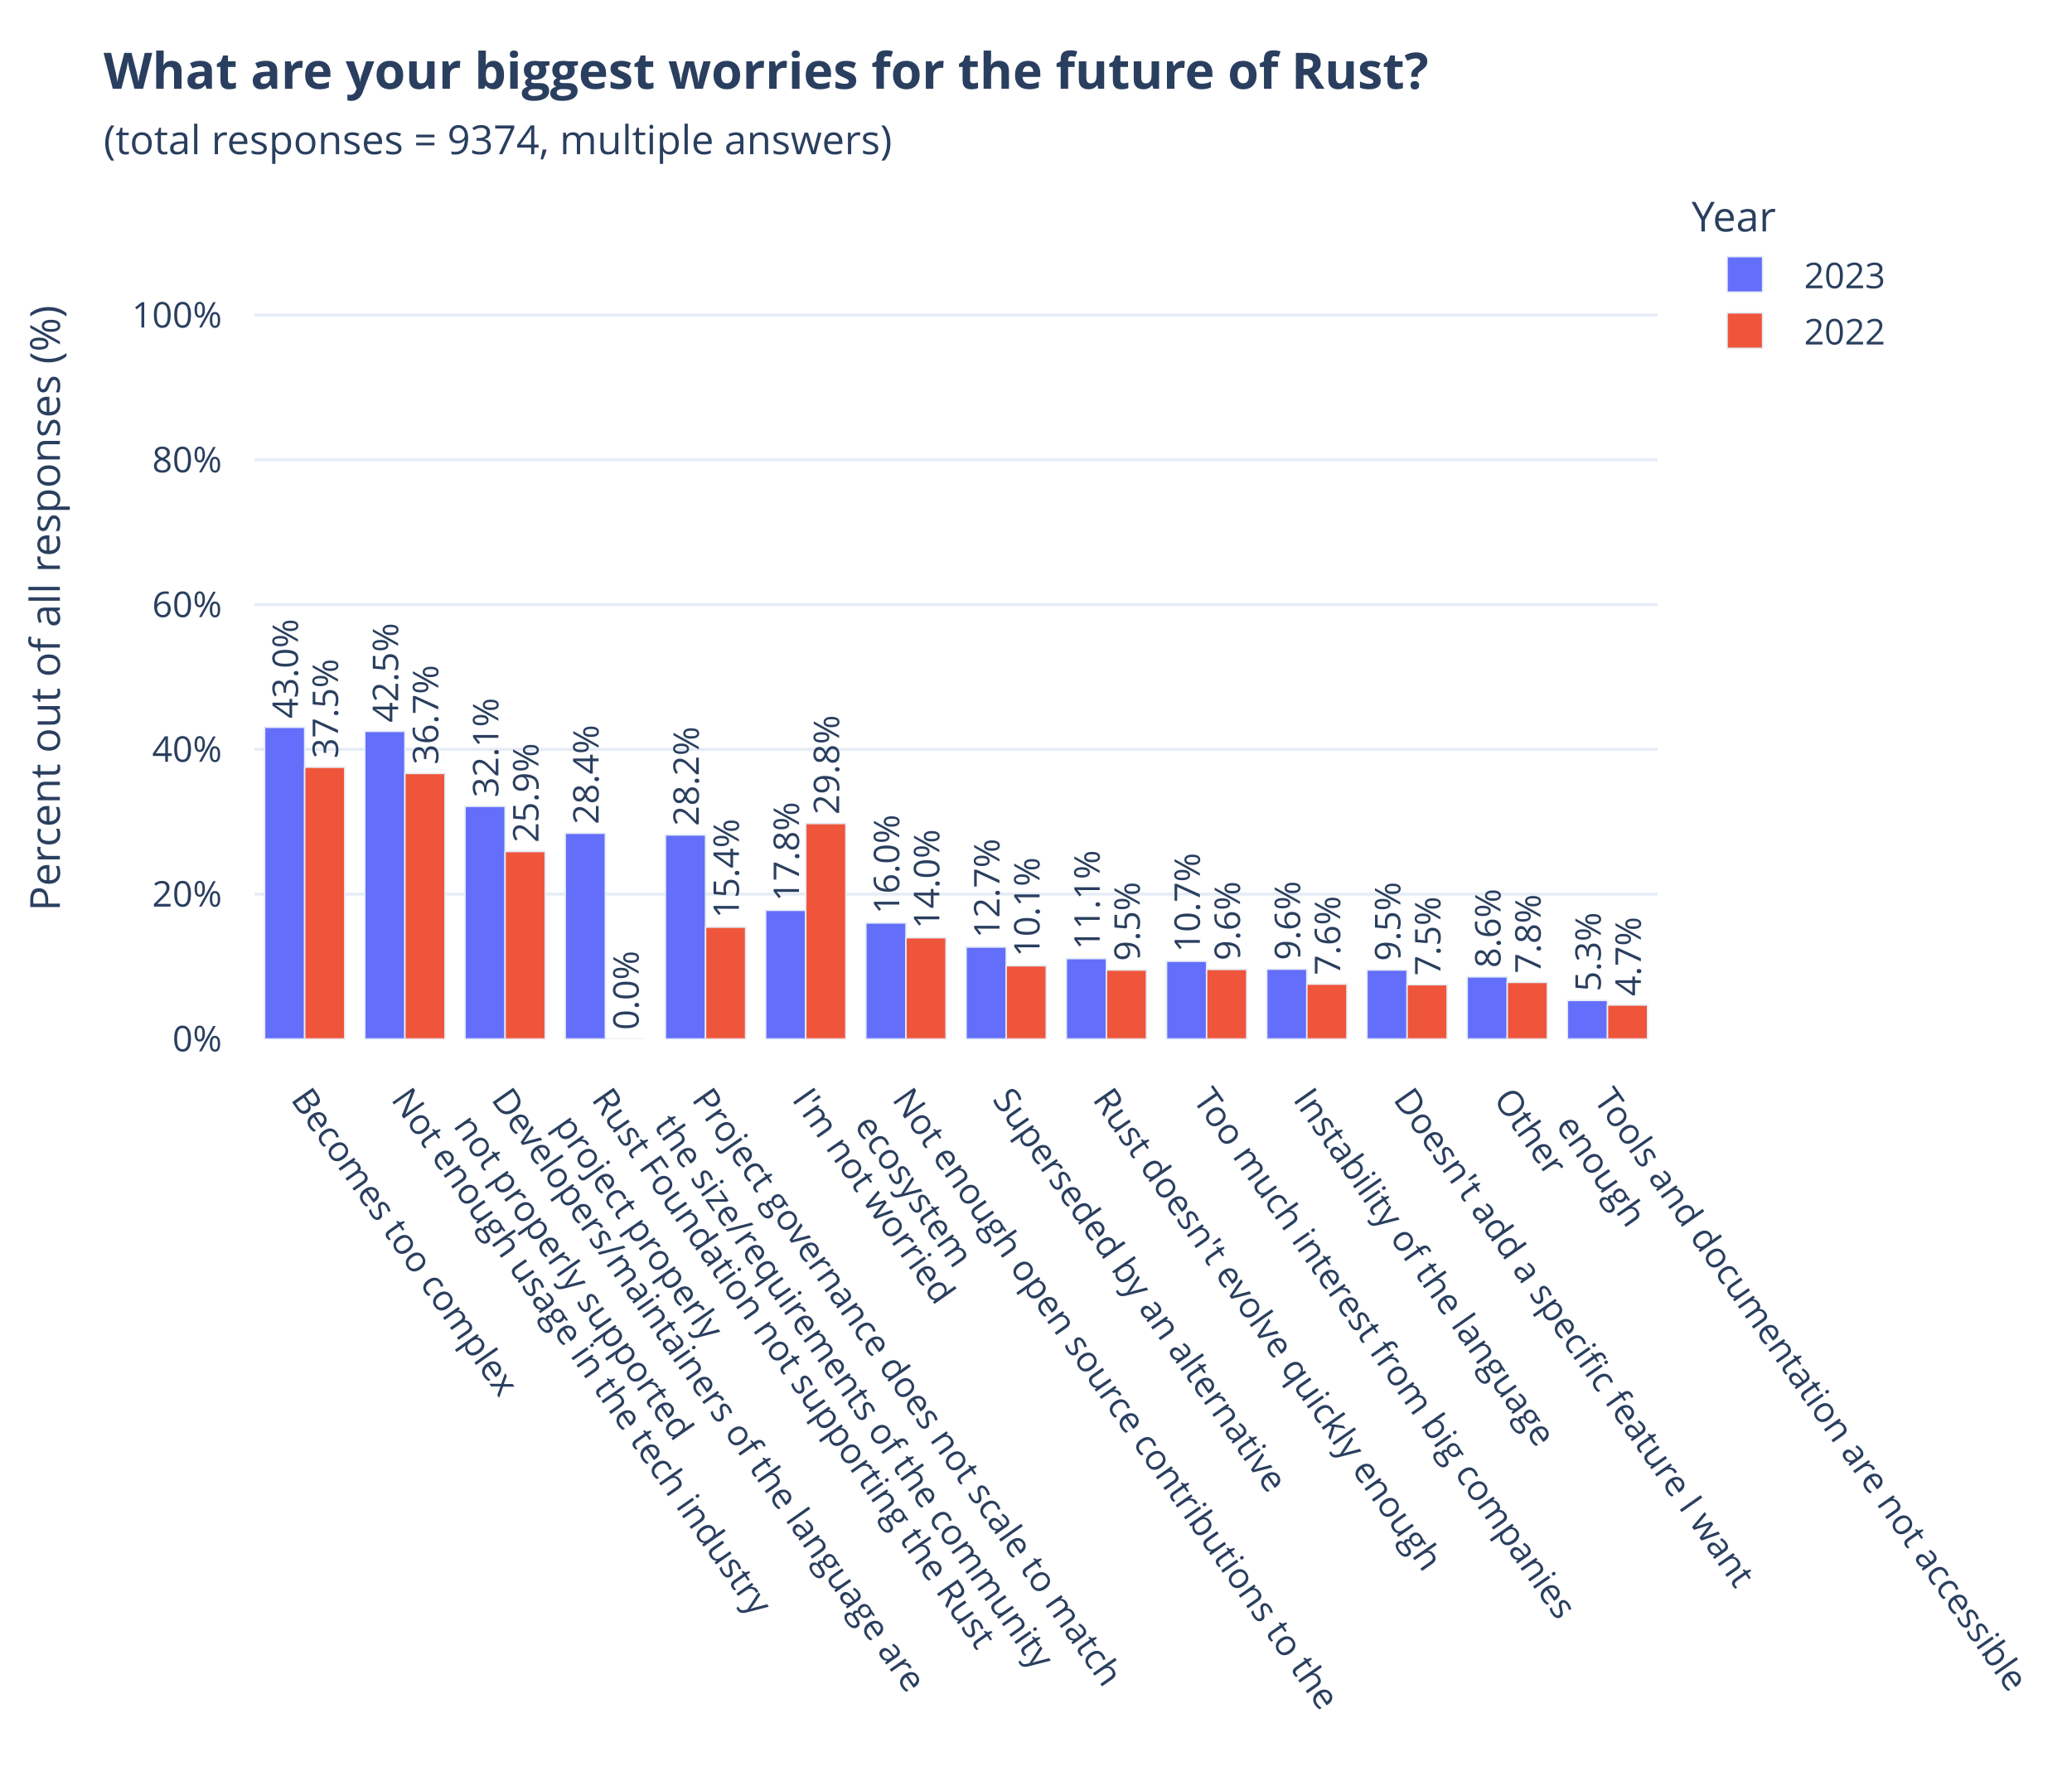
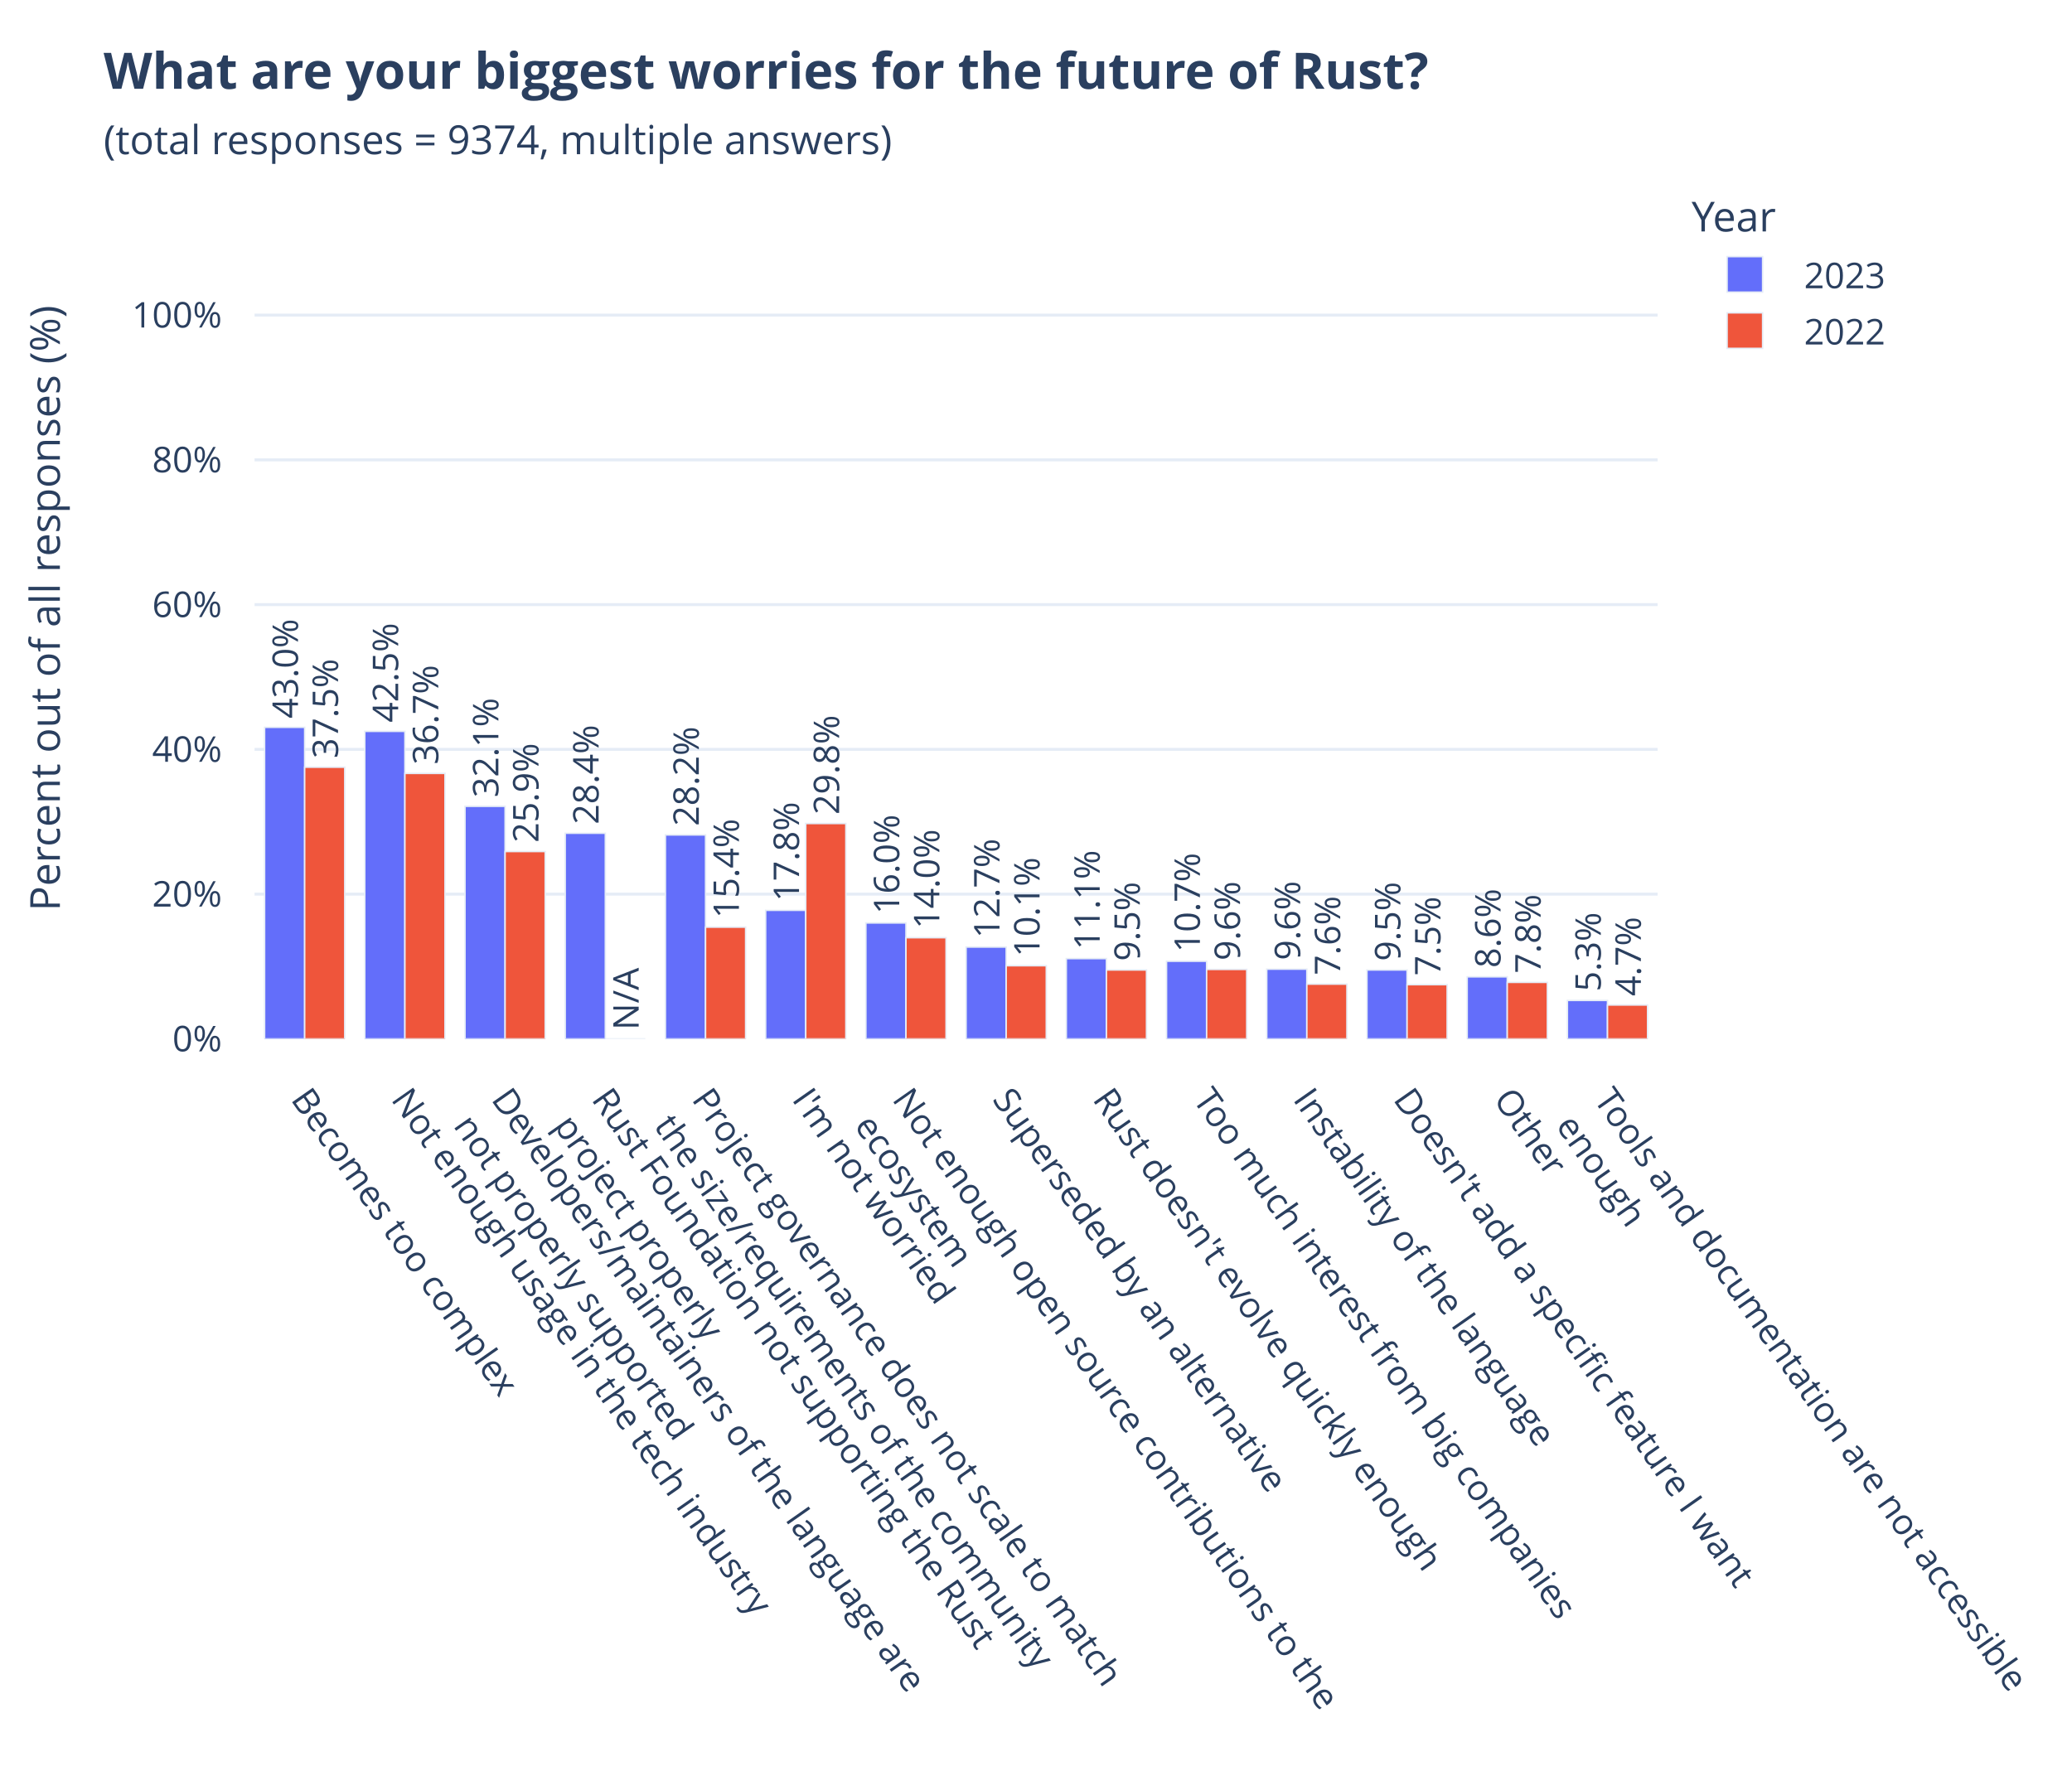
<svg xmlns="http://www.w3.org/2000/svg" class="main-svg" width="700" height="600" style="" viewBox="0 0 700 600">
  <rect x="0" y="0" width="700" height="600" style="fill: rgb(255, 255, 255); fill-opacity: 1;" />
-   <defs id="defs-1a4977">
+   <defs id="defs-f9ef8b">
    <g class="clips">
-       <clipPath id="clip1a4977xyplot" class="plotclip">
+       <clipPath id="clipf9ef8bxyplot" class="plotclip">
        <rect width="474" height="291" />
      </clipPath>
-       <clipPath class="axesclip" id="clip1a4977x">
+       <clipPath class="axesclip" id="clipf9ef8bx">
        <rect x="86" y="0" width="474" height="600" />
      </clipPath>
-       <clipPath class="axesclip" id="clip1a4977y">
+       <clipPath class="axesclip" id="clipf9ef8by">
        <rect x="0" y="60" width="700" height="291" />
      </clipPath>
-       <clipPath class="axesclip" id="clip1a4977xy">
+       <clipPath class="axesclip" id="clipf9ef8bxy">
        <rect x="86" y="60" width="474" height="291" />
      </clipPath>
    </g>
    <g class="gradients" />
    <g class="patterns" />
  </defs>
  <g class="bglayer">
    <rect class="bg" x="76" y="50" width="494" height="311" style="fill: rgb(255, 255, 255); fill-opacity: 1; stroke-width: 0;" />
  </g>
  <g class="layer-below">
    <g class="imagelayer" />
    <g class="shapelayer" />
  </g>
  <g class="cartesianlayer">
    <g class="subplot xy">
      <g class="layer-subplot">
        <g class="shapelayer" />
        <g class="imagelayer" />
      </g>
      <g class="minor-gridlayer">
        <g class="x" />
        <g class="y" />
      </g>
      <g class="gridlayer">
        <g class="x" />
        <g class="y">
          <path class="ygrid crisp" transform="translate(0,302.09)" d="M86,0h474" style="stroke: rgb(229, 236, 246); stroke-opacity: 1; stroke-width: 1px;" />
          <path class="ygrid crisp" transform="translate(0,253.18)" d="M86,0h474" style="stroke: rgb(229, 236, 246); stroke-opacity: 1; stroke-width: 1px;" />
          <path class="ygrid crisp" transform="translate(0,204.28)" d="M86,0h474" style="stroke: rgb(229, 236, 246); stroke-opacity: 1; stroke-width: 1px;" />
          <path class="ygrid crisp" transform="translate(0,155.37)" d="M86,0h474" style="stroke: rgb(229, 236, 246); stroke-opacity: 1; stroke-width: 1px;" />
          <path class="ygrid crisp" transform="translate(0,106.46)" d="M86,0h474" style="stroke: rgb(229, 236, 246); stroke-opacity: 1; stroke-width: 1px;" />
        </g>
      </g>
      <g class="zerolinelayer">
        <path class="yzl zl crisp" transform="translate(0,351)" d="M86,0h474" style="stroke: rgb(255, 255, 255); stroke-opacity: 1; stroke-width: 2px;" />
      </g>
      <path class="xlines-below" />
      <path class="ylines-below" />
      <g class="overlines-below" />
      <g class="xaxislayer-below" />
      <g class="yaxislayer-below" />
      <g class="overaxes-below" />
-       <g class="plot" transform="translate(86,60)" clip-path="url(#clip1a4977xyplot)">
+       <g class="plot" transform="translate(86,60)" clip-path="url(#clipf9ef8bxyplot)">
        <g class="barlayer mlayer">
          <g class="trace bars" style="opacity: 1;">
            <g class="points">
              <g class="point">
                <path d="M37.24,291V187.1H50.79V291Z" style="vector-effect: none; opacity: 1; stroke-width: 0.5px; fill: rgb(99, 110, 250); fill-opacity: 1; stroke: rgb(229, 236, 246); stroke-opacity: 1;" />
                <text class="bartext bartext-outside" text-anchor="middle" data-notex="1" x="0" y="0" style="font-family: 'Open Sans', verdana, arial, sans-serif; font-size: 12px; fill: rgb(42, 63, 95); fill-opacity: 1; white-space: pre;" transform="translate(43.9525,171.7094)rotate(-90 0.0625 -4.5)">42.5%</text>
              </g>
              <g class="point">
                <path d="M308.1,291V264.78H321.64V291Z" style="vector-effect: none; opacity: 1; stroke-width: 0.5px; fill: rgb(99, 110, 250); fill-opacity: 1; stroke: rgb(229, 236, 246); stroke-opacity: 1;" />
                <text class="bartext bartext-outside" text-anchor="middle" data-notex="1" x="0" y="0" style="font-family: 'Open Sans', verdana, arial, sans-serif; font-size: 12px; fill: rgb(42, 63, 95); fill-opacity: 1; white-space: pre;" transform="translate(314.8075,249.3894)rotate(-90 0.0625 -4.5)">10.7%</text>
              </g>
              <g class="point">
                <path d="M206.53,291V251.84H220.07V291Z" style="vector-effect: none; opacity: 1; stroke-width: 0.5px; fill: rgb(99, 110, 250); fill-opacity: 1; stroke: rgb(229, 236, 246); stroke-opacity: 1;" />
                <text class="bartext bartext-outside" text-anchor="middle" data-notex="1" x="0" y="0" style="font-family: 'Open Sans', verdana, arial, sans-serif; font-size: 12px; fill: rgb(42, 63, 95); fill-opacity: 1; white-space: pre;" transform="translate(213.2375,236.4494)rotate(-90 0.0625 -4.5)">16.0%</text>
              </g>
              <g class="point">
                <path d="M375.81,291V267.73H389.36V291Z" style="vector-effect: none; opacity: 1; stroke-width: 0.5px; fill: rgb(99, 110, 250); fill-opacity: 1; stroke: rgb(229, 236, 246); stroke-opacity: 1;" />
                <text class="bartext bartext-outside" text-anchor="middle" data-notex="1" x="0" y="0" style="font-family: 'Open Sans', verdana, arial, sans-serif; font-size: 12px; fill: rgb(42, 63, 95); fill-opacity: 1; white-space: pre;" transform="translate(382.5225,255.7613)rotate(-90 0.0625 -4.5)">9.5%</text>
              </g>
              <g class="point">
                <path d="M274.24,291V263.87H287.79V291Z" style="vector-effect: none; opacity: 1; stroke-width: 0.5px; fill: rgb(99, 110, 250); fill-opacity: 1; stroke: rgb(229, 236, 246); stroke-opacity: 1;" />
                <text class="bartext bartext-outside" text-anchor="middle" data-notex="1" x="0" y="0" style="font-family: 'Open Sans', verdana, arial, sans-serif; font-size: 12px; fill: rgb(42, 63, 95); fill-opacity: 1; white-space: pre;" transform="translate(280.9525,248.4794)rotate(-90 0.0625 -4.5)">11.1%</text>
              </g>
              <g class="point">
                <path d="M341.96,291V267.44H355.5V291Z" style="vector-effect: none; opacity: 1; stroke-width: 0.5px; fill: rgb(99, 110, 250); fill-opacity: 1; stroke: rgb(229, 236, 246); stroke-opacity: 1;" />
                <text class="bartext bartext-outside" text-anchor="middle" data-notex="1" x="0" y="0" style="font-family: 'Open Sans', verdana, arial, sans-serif; font-size: 12px; fill: rgb(42, 63, 95); fill-opacity: 1; white-space: pre;" transform="translate(348.6675,255.4712)rotate(-90 0.0625 -4.5)">9.6%</text>
              </g>
              <g class="point">
                <path d="M240.39,291V259.98H253.93V291Z" style="vector-effect: none; opacity: 1; stroke-width: 0.5px; fill: rgb(99, 110, 250); fill-opacity: 1; stroke: rgb(229, 236, 246); stroke-opacity: 1;" />
                <text class="bartext bartext-outside" text-anchor="middle" data-notex="1" x="0" y="0" style="font-family: 'Open Sans', verdana, arial, sans-serif; font-size: 12px; fill: rgb(42, 63, 95); fill-opacity: 1; white-space: pre;" transform="translate(247.0975,244.5894)rotate(-90 0.0625 -4.5)">12.7%</text>
              </g>
              <g class="point">
                <path d="M3.39,291V185.74H16.93V291Z" style="vector-effect: none; opacity: 1; stroke-width: 0.5px; fill: rgb(99, 110, 250); fill-opacity: 1; stroke: rgb(229, 236, 246); stroke-opacity: 1;" />
                <text class="bartext bartext-outside" text-anchor="middle" data-notex="1" x="0" y="0" style="font-family: 'Open Sans', verdana, arial, sans-serif; font-size: 12px; fill: rgb(42, 63, 95); fill-opacity: 1; white-space: pre;" transform="translate(10.0975,170.3494)rotate(-90 0.0625 -4.5)">43.0%</text>
              </g>
              <g class="point">
                <path d="M443.53,291V278.01H457.07V291Z" style="vector-effect: none; opacity: 1; stroke-width: 0.5px; fill: rgb(99, 110, 250); fill-opacity: 1; stroke: rgb(229, 236, 246); stroke-opacity: 1;" />
                <text class="bartext bartext-outside" text-anchor="middle" data-notex="1" x="0" y="0" style="font-family: 'Open Sans', verdana, arial, sans-serif; font-size: 12px; fill: rgb(42, 63, 95); fill-opacity: 1; white-space: pre;" transform="translate(450.2375,266.0412)rotate(-90 0.0625 -4.5)">5.3%</text>
              </g>
              <g class="point">
                <path d="M104.96,291V221.53H118.5V291Z" style="vector-effect: none; opacity: 1; stroke-width: 0.5px; fill: rgb(99, 110, 250); fill-opacity: 1; stroke: rgb(229, 236, 246); stroke-opacity: 1;" />
                <text class="bartext bartext-outside" text-anchor="middle" data-notex="1" x="0" y="0" style="font-family: 'Open Sans', verdana, arial, sans-serif; font-size: 12px; fill: rgb(42, 63, 95); fill-opacity: 1; white-space: pre;" transform="translate(111.6675,206.1394)rotate(-90 0.0625 -4.5)">28.4%</text>
              </g>
              <g class="point">
                <path d="M138.81,291V222.1H152.36V291Z" style="vector-effect: none; opacity: 1; stroke-width: 0.5px; fill: rgb(99, 110, 250); fill-opacity: 1; stroke: rgb(229, 236, 246); stroke-opacity: 1;" />
                <text class="bartext bartext-outside" text-anchor="middle" data-notex="1" x="0" y="0" style="font-family: 'Open Sans', verdana, arial, sans-serif; font-size: 12px; fill: rgb(42, 63, 95); fill-opacity: 1; white-space: pre;" transform="translate(145.5225,206.7094)rotate(-90 0.0625 -4.5)">28.2%</text>
              </g>
              <g class="point">
                <path d="M71.1,291V212.43H84.64V291Z" style="vector-effect: none; opacity: 1; stroke-width: 0.5px; fill: rgb(99, 110, 250); fill-opacity: 1; stroke: rgb(229, 236, 246); stroke-opacity: 1;" />
                <text class="bartext bartext-outside" text-anchor="middle" data-notex="1" x="0" y="0" style="font-family: 'Open Sans', verdana, arial, sans-serif; font-size: 12px; fill: rgb(42, 63, 95); fill-opacity: 1; white-space: pre;" transform="translate(77.8075,197.0394)rotate(-90 0.0625 -4.5)">32.1%</text>
              </g>
              <g class="point">
                <path d="M172.67,291V247.57H186.21V291Z" style="vector-effect: none; opacity: 1; stroke-width: 0.5px; fill: rgb(99, 110, 250); fill-opacity: 1; stroke: rgb(229, 236, 246); stroke-opacity: 1;" />
                <text class="bartext bartext-outside" text-anchor="middle" data-notex="1" x="0" y="0" style="font-family: 'Open Sans', verdana, arial, sans-serif; font-size: 12px; fill: rgb(42, 63, 95); fill-opacity: 1; white-space: pre;" transform="translate(179.3775,232.1794)rotate(-90 0.0625 -4.5)">17.8%</text>
              </g>
              <g class="point">
                <path d="M409.67,291V270.03H423.21V291Z" style="vector-effect: none; opacity: 1; stroke-width: 0.5px; fill: rgb(99, 110, 250); fill-opacity: 1; stroke: rgb(229, 236, 246); stroke-opacity: 1;" />
                <text class="bartext bartext-outside" text-anchor="middle" data-notex="1" x="0" y="0" style="font-family: 'Open Sans', verdana, arial, sans-serif; font-size: 12px; fill: rgb(42, 63, 95); fill-opacity: 1; white-space: pre;" transform="translate(416.3775,258.0612)rotate(-90 0.0625 -4.5)">8.6%</text>
              </g>
            </g>
          </g>
          <g class="trace bars" style="opacity: 1;">
            <g class="points">
              <g class="point">
                <path d="M50.79,291V201.31H64.33V291Z" style="vector-effect: none; opacity: 1; stroke-width: 0.5px; fill: rgb(239, 85, 59); fill-opacity: 1; stroke: rgb(229, 236, 246); stroke-opacity: 1;" />
                <text class="bartext bartext-outside" text-anchor="middle" data-notex="1" x="0" y="0" style="font-family: 'Open Sans', verdana, arial, sans-serif; font-size: 12px; fill: rgb(42, 63, 95); fill-opacity: 1; white-space: pre;" transform="translate(57.4975,185.9194)rotate(-90 0.0625 -4.5)">36.7%</text>
              </g>
              <g class="point">
                <path d="M321.64,291V267.54H335.19V291Z" style="vector-effect: none; opacity: 1; stroke-width: 0.5px; fill: rgb(239, 85, 59); fill-opacity: 1; stroke: rgb(229, 236, 246); stroke-opacity: 1;" />
                <text class="bartext bartext-outside" text-anchor="middle" data-notex="1" x="0" y="0" style="font-family: 'Open Sans', verdana, arial, sans-serif; font-size: 12px; fill: rgb(42, 63, 95); fill-opacity: 1; white-space: pre;" transform="translate(328.3525,255.5713)rotate(-90 0.0625 -4.5)">9.6%</text>
              </g>
              <g class="point">
                <path d="M220.07,291V256.82H233.61V291Z" style="vector-effect: none; opacity: 1; stroke-width: 0.5px; fill: rgb(239, 85, 59); fill-opacity: 1; stroke: rgb(229, 236, 246); stroke-opacity: 1;" />
                <text class="bartext bartext-outside" text-anchor="middle" data-notex="1" x="0" y="0" style="font-family: 'Open Sans', verdana, arial, sans-serif; font-size: 12px; fill: rgb(42, 63, 95); fill-opacity: 1; white-space: pre;" transform="translate(226.7775,241.4294)rotate(-90 0.0625 -4.5)">14.0%</text>
              </g>
              <g class="point">
                <path d="M389.36,291V272.68H402.9V291Z" style="vector-effect: none; opacity: 1; stroke-width: 0.5px; fill: rgb(239, 85, 59); fill-opacity: 1; stroke: rgb(229, 236, 246); stroke-opacity: 1;" />
                <text class="bartext bartext-outside" text-anchor="middle" data-notex="1" x="0" y="0" style="font-family: 'Open Sans', verdana, arial, sans-serif; font-size: 12px; fill: rgb(42, 63, 95); fill-opacity: 1; white-space: pre;" transform="translate(396.0675,260.7113)rotate(-90 0.0625 -4.5)">7.5%</text>
              </g>
              <g class="point">
                <path d="M287.79,291V267.72H301.33V291Z" style="vector-effect: none; opacity: 1; stroke-width: 0.5px; fill: rgb(239, 85, 59); fill-opacity: 1; stroke: rgb(229, 236, 246); stroke-opacity: 1;" />
                <text class="bartext bartext-outside" text-anchor="middle" data-notex="1" x="0" y="0" style="font-family: 'Open Sans', verdana, arial, sans-serif; font-size: 12px; fill: rgb(42, 63, 95); fill-opacity: 1; white-space: pre;" transform="translate(294.4975,255.7513)rotate(-90 0.0625 -4.5)">9.5%</text>
              </g>
              <g class="point">
                <path d="M355.5,291V272.5H369.04V291Z" style="vector-effect: none; opacity: 1; stroke-width: 0.5px; fill: rgb(239, 85, 59); fill-opacity: 1; stroke: rgb(229, 236, 246); stroke-opacity: 1;" />
                <text class="bartext bartext-outside" text-anchor="middle" data-notex="1" x="0" y="0" style="font-family: 'Open Sans', verdana, arial, sans-serif; font-size: 12px; fill: rgb(42, 63, 95); fill-opacity: 1; white-space: pre;" transform="translate(362.2075,260.5312)rotate(-90 0.0625 -4.5)">7.6%</text>
              </g>
              <g class="point">
                <path d="M253.93,291V266.29H267.47V291Z" style="vector-effect: none; opacity: 1; stroke-width: 0.5px; fill: rgb(239, 85, 59); fill-opacity: 1; stroke: rgb(229, 236, 246); stroke-opacity: 1;" />
                <text class="bartext bartext-outside" text-anchor="middle" data-notex="1" x="0" y="0" style="font-family: 'Open Sans', verdana, arial, sans-serif; font-size: 12px; fill: rgb(42, 63, 95); fill-opacity: 1; white-space: pre;" transform="translate(260.6375,250.8994)rotate(-90 0.0625 -4.5)">10.1%</text>
              </g>
              <g class="point">
                <path d="M16.93,291V199.22H30.47V291Z" style="vector-effect: none; opacity: 1; stroke-width: 0.5px; fill: rgb(239, 85, 59); fill-opacity: 1; stroke: rgb(229, 236, 246); stroke-opacity: 1;" />
                <text class="bartext bartext-outside" text-anchor="middle" data-notex="1" x="0" y="0" style="font-family: 'Open Sans', verdana, arial, sans-serif; font-size: 12px; fill: rgb(42, 63, 95); fill-opacity: 1; white-space: pre;" transform="translate(23.6375,183.8294)rotate(-90 0.0625 -4.5)">37.5%</text>
              </g>
              <g class="point">
                <path d="M457.07,291V279.55H470.61V291Z" style="vector-effect: none; opacity: 1; stroke-width: 0.5px; fill: rgb(239, 85, 59); fill-opacity: 1; stroke: rgb(229, 236, 246); stroke-opacity: 1;" />
                <text class="bartext bartext-outside" text-anchor="middle" data-notex="1" x="0" y="0" style="font-family: 'Open Sans', verdana, arial, sans-serif; font-size: 12px; fill: rgb(42, 63, 95); fill-opacity: 1; white-space: pre;" transform="translate(463.7775,267.5813)rotate(-90 0.0625 -4.5)">4.7%</text>
              </g>
              <g class="point">
                <path d="M152.36,291V253.26H165.9V291Z" style="vector-effect: none; opacity: 1; stroke-width: 0.5px; fill: rgb(239, 85, 59); fill-opacity: 1; stroke: rgb(229, 236, 246); stroke-opacity: 1;" />
                <text class="bartext bartext-outside" text-anchor="middle" data-notex="1" x="0" y="0" style="font-family: 'Open Sans', verdana, arial, sans-serif; font-size: 12px; fill: rgb(42, 63, 95); fill-opacity: 1; white-space: pre;" transform="translate(159.0675,237.8694)rotate(-90 0.0625 -4.5)">15.4%</text>
              </g>
              <g class="point">
                <path d="M84.64,291V227.71H98.19V291Z" style="vector-effect: none; opacity: 1; stroke-width: 0.5px; fill: rgb(239, 85, 59); fill-opacity: 1; stroke: rgb(229, 236, 246); stroke-opacity: 1;" />
                <text class="bartext bartext-outside" text-anchor="middle" data-notex="1" x="0" y="0" style="font-family: 'Open Sans', verdana, arial, sans-serif; font-size: 12px; fill: rgb(42, 63, 95); fill-opacity: 1; white-space: pre;" transform="translate(91.3525,212.3194)rotate(-90 0.0625 -4.5)">25.9%</text>
              </g>
              <g class="point">
                <path d="M186.21,291V218.24H199.76V291Z" style="vector-effect: none; opacity: 1; stroke-width: 0.5px; fill: rgb(239, 85, 59); fill-opacity: 1; stroke: rgb(229, 236, 246); stroke-opacity: 1;" />
                <text class="bartext bartext-outside" text-anchor="middle" data-notex="1" x="0" y="0" style="font-family: 'Open Sans', verdana, arial, sans-serif; font-size: 12px; fill: rgb(42, 63, 95); fill-opacity: 1; white-space: pre;" transform="translate(192.9225,202.8494)rotate(-90 0.0625 -4.5)">29.8%</text>
              </g>
              <g class="point">
                <path d="M423.21,291V271.91H436.76V291Z" style="vector-effect: none; opacity: 1; stroke-width: 0.5px; fill: rgb(239, 85, 59); fill-opacity: 1; stroke: rgb(229, 236, 246); stroke-opacity: 1;" />
                <text class="bartext bartext-outside" text-anchor="middle" data-notex="1" x="0" y="0" style="font-family: 'Open Sans', verdana, arial, sans-serif; font-size: 12px; fill: rgb(42, 63, 95); fill-opacity: 1; white-space: pre;" transform="translate(429.9225,259.9413)rotate(-90 0.0625 -4.5)">7.8%</text>
              </g>
              <g class="point">
                <path d="M118.5,291V291H132.04V291Z" style="vector-effect: none; opacity: 1; stroke-width: 0.5px; fill: rgb(239, 85, 59); fill-opacity: 1; stroke: rgb(229, 236, 246); stroke-opacity: 1;" />
-                 <text class="bartext bartext-outside" text-anchor="middle" data-notex="1" x="0" y="0" style="font-family: 'Open Sans', verdana, arial, sans-serif; font-size: 12px; fill: rgb(42, 63, 95); fill-opacity: 1; white-space: pre;" transform="translate(125.2075,279.0312)rotate(-90 0.0625 -4.5)">0.0%</text>
+                 <text class="bartext bartext-outside" text-anchor="middle" data-notex="1" x="0" y="0" style="font-family: 'Open Sans', verdana, arial, sans-serif; font-size: 12px; fill: rgb(42, 63, 95); fill-opacity: 1; white-space: pre;" transform="translate(125.0669,281.7656)rotate(-90 0.203125 -4.5)">N/A</text>
              </g>
            </g>
          </g>
        </g>
      </g>
      <g class="overplot" />
      <path class="xlines-above crisp" d="M0,0" style="fill: none;" />
      <path class="ylines-above crisp" d="M0,0" style="fill: none;" />
      <g class="overlines-above" />
      <g class="xaxislayer-above">
        <g class="xtick">
          <text text-anchor="start" x="0" y="374" transform="translate(102.93,0) rotate(55,0,368)" style="font-family: 'Open Sans', verdana, arial, sans-serif; font-size: 12px; fill: rgb(42, 63, 95); fill-opacity: 1; white-space: pre; opacity: 1;">Becomes too complex</text>
        </g>
        <g class="xtick">
          <text text-anchor="start" x="0" y="374" transform="translate(136.79,0) rotate(55,0,368)" style="font-family: 'Open Sans', verdana, arial, sans-serif; font-size: 12px; fill: rgb(42, 63, 95); fill-opacity: 1; white-space: pre; opacity: 1;">Not enough usage in the tech industry</text>
        </g>
        <g class="xtick">
          <text text-anchor="start" x="0" y="374" transform="translate(170.64,0) rotate(55,0,368)" style="font-family: 'Open Sans', verdana, arial, sans-serif; font-size: 12px; fill: rgb(42, 63, 95); fill-opacity: 1; white-space: pre; opacity: 1;">
            <tspan class="line" dy="0em" x="0" y="374">Developers/maintainers of the language are</tspan>
            <tspan class="line" dy="1.3em" x="0" y="374">not properly supported</tspan>
          </text>
        </g>
        <g class="xtick">
          <text text-anchor="start" x="0" y="374" transform="translate(204.5,0) rotate(55,0,368)" style="font-family: 'Open Sans', verdana, arial, sans-serif; font-size: 12px; fill: rgb(42, 63, 95); fill-opacity: 1; white-space: pre; opacity: 1;">
            <tspan class="line" dy="0em" x="0" y="374">Rust Foundation not supporting the Rust</tspan>
            <tspan class="line" dy="1.3em" x="0" y="374">project properly</tspan>
          </text>
        </g>
        <g class="xtick">
          <text text-anchor="start" x="0" y="374" transform="translate(238.36,0) rotate(55,0,368)" style="font-family: 'Open Sans', verdana, arial, sans-serif; font-size: 12px; fill: rgb(42, 63, 95); fill-opacity: 1; white-space: pre; opacity: 1;">
            <tspan class="line" dy="0em" x="0" y="374">Project governance does not scale to match</tspan>
            <tspan class="line" dy="1.3em" x="0" y="374">the size/requirements of the community</tspan>
          </text>
        </g>
        <g class="xtick">
          <text text-anchor="start" x="0" y="374" transform="translate(272.21,0) rotate(55,0,368)" style="font-family: 'Open Sans', verdana, arial, sans-serif; font-size: 12px; fill: rgb(42, 63, 95); fill-opacity: 1; white-space: pre; opacity: 1;">I'm not worried</text>
        </g>
        <g class="xtick">
          <text text-anchor="start" x="0" y="374" transform="translate(306.07,0) rotate(55,0,368)" style="font-family: 'Open Sans', verdana, arial, sans-serif; font-size: 12px; fill: rgb(42, 63, 95); fill-opacity: 1; white-space: pre; opacity: 1;">
            <tspan class="line" dy="0em" x="0" y="374">Not enough open source contributions to the</tspan>
            <tspan class="line" dy="1.3em" x="0" y="374">ecosystem</tspan>
          </text>
        </g>
        <g class="xtick">
          <text text-anchor="start" x="0" y="374" transform="translate(339.93,0) rotate(55,0,368)" style="font-family: 'Open Sans', verdana, arial, sans-serif; font-size: 12px; fill: rgb(42, 63, 95); fill-opacity: 1; white-space: pre; opacity: 1;">Superseded by an alternative</text>
        </g>
        <g class="xtick">
          <text text-anchor="start" x="0" y="374" transform="translate(373.79,0) rotate(55,0,368)" style="font-family: 'Open Sans', verdana, arial, sans-serif; font-size: 12px; fill: rgb(42, 63, 95); fill-opacity: 1; white-space: pre; opacity: 1;">Rust doesn't evolve quickly enough</text>
        </g>
        <g class="xtick">
          <text text-anchor="start" x="0" y="374" transform="translate(407.64,0) rotate(55,0,368)" style="font-family: 'Open Sans', verdana, arial, sans-serif; font-size: 12px; fill: rgb(42, 63, 95); fill-opacity: 1; white-space: pre; opacity: 1;">Too much interest from big companies</text>
        </g>
        <g class="xtick">
          <text text-anchor="start" x="0" y="374" transform="translate(441.5,0) rotate(55,0,368)" style="font-family: 'Open Sans', verdana, arial, sans-serif; font-size: 12px; fill: rgb(42, 63, 95); fill-opacity: 1; white-space: pre; opacity: 1;">Instability of the language</text>
        </g>
        <g class="xtick">
          <text text-anchor="start" x="0" y="374" transform="translate(475.36,0) rotate(55,0,368)" style="font-family: 'Open Sans', verdana, arial, sans-serif; font-size: 12px; fill: rgb(42, 63, 95); fill-opacity: 1; white-space: pre; opacity: 1;">Doesn't add a specific feature I want</text>
        </g>
        <g class="xtick">
          <text text-anchor="start" x="0" y="374" transform="translate(509.21,0) rotate(55,0,368)" style="font-family: 'Open Sans', verdana, arial, sans-serif; font-size: 12px; fill: rgb(42, 63, 95); fill-opacity: 1; white-space: pre; opacity: 1;">Other</text>
        </g>
        <g class="xtick">
          <text text-anchor="start" x="0" y="374" transform="translate(543.07,0) rotate(55,0,368)" style="font-family: 'Open Sans', verdana, arial, sans-serif; font-size: 12px; fill: rgb(42, 63, 95); fill-opacity: 1; white-space: pre; opacity: 1;">
            <tspan class="line" dy="0em" x="0" y="374">Tools and documentation are not accessible</tspan>
            <tspan class="line" dy="1.3em" x="0" y="374">enough</tspan>
          </text>
        </g>
      </g>
      <g class="yaxislayer-above">
        <g class="ytick">
          <text text-anchor="end" x="75" y="4.2" transform="translate(0,351)" style="font-family: 'Open Sans', verdana, arial, sans-serif; font-size: 12px; fill: rgb(42, 63, 95); fill-opacity: 1; white-space: pre; opacity: 1;">0%</text>
        </g>
        <g class="ytick">
          <text text-anchor="end" x="75" y="4.2" style="font-family: 'Open Sans', verdana, arial, sans-serif; font-size: 12px; fill: rgb(42, 63, 95); fill-opacity: 1; white-space: pre; opacity: 1;" transform="translate(0,302.09)">20%</text>
        </g>
        <g class="ytick">
          <text text-anchor="end" x="75" y="4.2" style="font-family: 'Open Sans', verdana, arial, sans-serif; font-size: 12px; fill: rgb(42, 63, 95); fill-opacity: 1; white-space: pre; opacity: 1;" transform="translate(0,253.18)">40%</text>
        </g>
        <g class="ytick">
          <text text-anchor="end" x="75" y="4.2" style="font-family: 'Open Sans', verdana, arial, sans-serif; font-size: 12px; fill: rgb(42, 63, 95); fill-opacity: 1; white-space: pre; opacity: 1;" transform="translate(0,204.28)">60%</text>
        </g>
        <g class="ytick">
          <text text-anchor="end" x="75" y="4.2" style="font-family: 'Open Sans', verdana, arial, sans-serif; font-size: 12px; fill: rgb(42, 63, 95); fill-opacity: 1; white-space: pre; opacity: 1;" transform="translate(0,155.37)">80%</text>
        </g>
        <g class="ytick">
          <text text-anchor="end" x="75" y="4.2" style="font-family: 'Open Sans', verdana, arial, sans-serif; font-size: 12px; fill: rgb(42, 63, 95); fill-opacity: 1; white-space: pre; opacity: 1;" transform="translate(0,106.46)">100%</text>
        </g>
      </g>
      <g class="overaxes-above" />
    </g>
  </g>
  <g class="polarlayer" />
  <g class="smithlayer" />
  <g class="ternarylayer" />
  <g class="geolayer" />
  <g class="funnelarealayer" />
  <g class="pielayer" />
  <g class="iciclelayer" />
  <g class="treemaplayer" />
  <g class="sunburstlayer" />
  <g class="glimages" />
-   <defs id="topdefs-1a4977">
+   <defs id="topdefs-f9ef8b">
    <g class="clips" />
-     <clipPath id="legend1a4977">
+     <clipPath id="legendf9ef8b">
      <rect width="73" height="67" x="0" y="0" />
    </clipPath>
  </defs>
  <g class="layer-above">
    <g class="imagelayer" />
    <g class="shapelayer" />
  </g>
  <g class="infolayer">
    <g class="legend" pointer-events="all" transform="translate(569.48,60)">
      <rect class="bg" shape-rendering="crispEdges" width="73" height="67" x="0" y="0" style="stroke: rgb(68, 68, 68); stroke-opacity: 1; fill: rgb(255, 255, 255); fill-opacity: 1; stroke-width: 0px;" />
-       <g class="scrollbox" transform="" clip-path="url(#legend1a4977)">
+       <g class="scrollbox" transform="" clip-path="url(#legendf9ef8b)">
        <text class="legendtitletext" text-anchor="start" x="2" y="18.2" style="font-family: 'Open Sans', verdana, arial, sans-serif; font-size: 14px; fill: rgb(42, 63, 95); fill-opacity: 1; white-space: pre;">Year</text>
        <g class="groups" transform="">
          <g class="traces" transform="translate(0,32.7)" style="opacity: 1;">
            <text class="legendtext" text-anchor="start" x="40" y="4.68" style="font-family: 'Open Sans', verdana, arial, sans-serif; font-size: 12px; fill: rgb(42, 63, 95); fill-opacity: 1; white-space: pre;">2023</text>
            <g class="layers" style="opacity: 1;">
              <g class="legendfill" />
              <g class="legendlines" />
              <g class="legendsymbols">
                <g class="legendpoints">
                  <path class="legendundefined" d="M6,6H-6V-6H6Z" transform="translate(20,0)" style="stroke-width: 0.5px; fill: rgb(99, 110, 250); fill-opacity: 1; stroke: rgb(229, 236, 246); stroke-opacity: 1;" />
                </g>
              </g>
            </g>
            <rect class="legendtoggle" x="0" y="-9.5" width="67.594" height="19" style="fill: rgb(0, 0, 0); fill-opacity: 0;" />
          </g>
        </g>
        <g class="groups" transform="">
          <g class="traces" transform="translate(0,51.7)" style="opacity: 1;">
            <text class="legendtext" text-anchor="start" x="40" y="4.68" style="font-family: 'Open Sans', verdana, arial, sans-serif; font-size: 12px; fill: rgb(42, 63, 95); fill-opacity: 1; white-space: pre;">2022</text>
            <g class="layers" style="opacity: 1;">
              <g class="legendfill" />
              <g class="legendlines" />
              <g class="legendsymbols">
                <g class="legendpoints">
                  <path class="legendundefined" d="M6,6H-6V-6H6Z" transform="translate(20,0)" style="stroke-width: 0.5px; fill: rgb(239, 85, 59); fill-opacity: 1; stroke: rgb(229, 236, 246); stroke-opacity: 1;" />
                </g>
              </g>
            </g>
            <rect class="legendtoggle" x="0" y="-9.5" width="67.594" height="19" style="fill: rgb(0, 0, 0); fill-opacity: 0;" />
          </g>
        </g>
      </g>
      <rect class="scrollbar" rx="20" ry="3" width="0" height="0" x="0" y="0" style="fill: rgb(128, 139, 164); fill-opacity: 1;" />
    </g>
    <g class="g-gtitle">
      <text class="gtitle" x="35" y="30" text-anchor="start" dy="0em" style="font-family: 'Open Sans', verdana, arial, sans-serif; font-size: 17px; fill: rgb(42, 63, 95); opacity: 1; font-weight: normal; white-space: pre;">
        <tspan class="line" dy="0em" x="35" y="30">
          <tspan style="font-weight:bold">What are your biggest worries for the future of Rust?</tspan>
        </tspan>
        <tspan class="line" dy="1.3em" x="35" y="30">
          <tspan style="font-size: 0.8em;">(total responses = 9374, multiple answers)</tspan>
        </tspan>
      </text>
    </g>
    <g class="g-xtitle" />
    <g class="g-ytitle">
      <text class="ytitle" transform="rotate(-90,20.23125,205.5)" x="20.231" y="205.5" text-anchor="middle" style="font-family: 'Open Sans', verdana, arial, sans-serif; font-size: 14px; fill: rgb(42, 63, 95); opacity: 1; font-weight: normal; white-space: pre;">Percent out of all responses (%)</text>
    </g>
  </g>
</svg>
